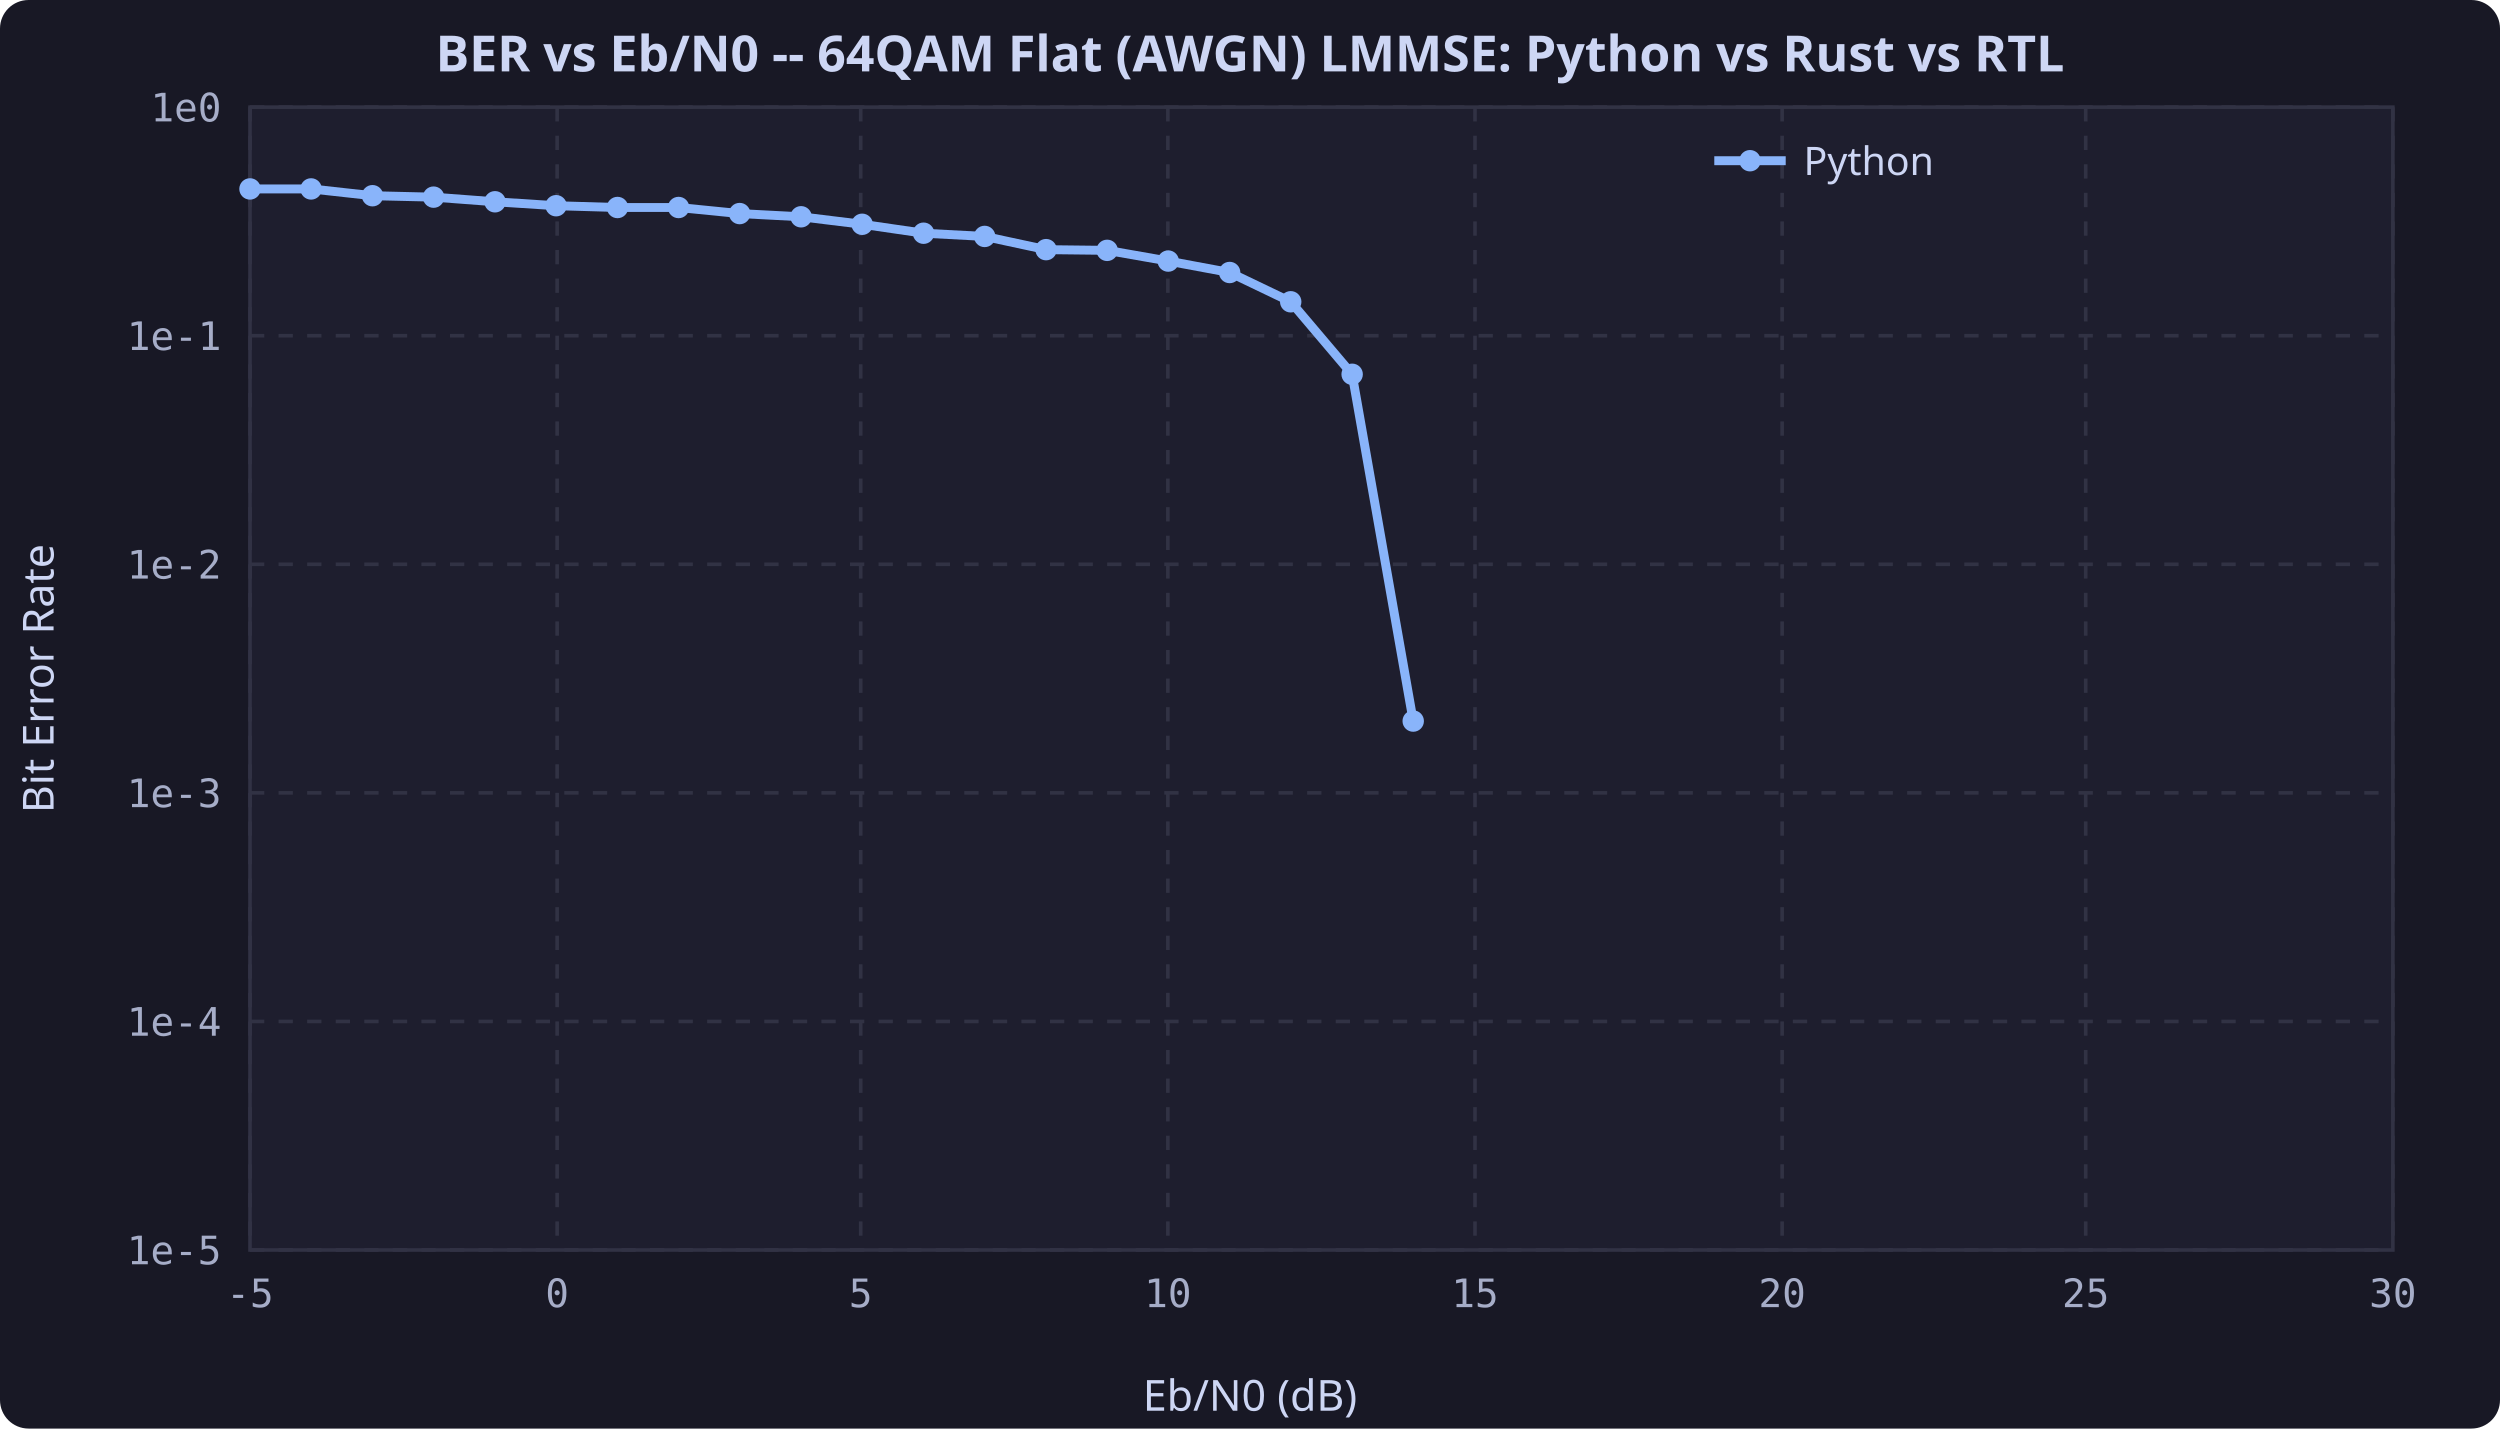
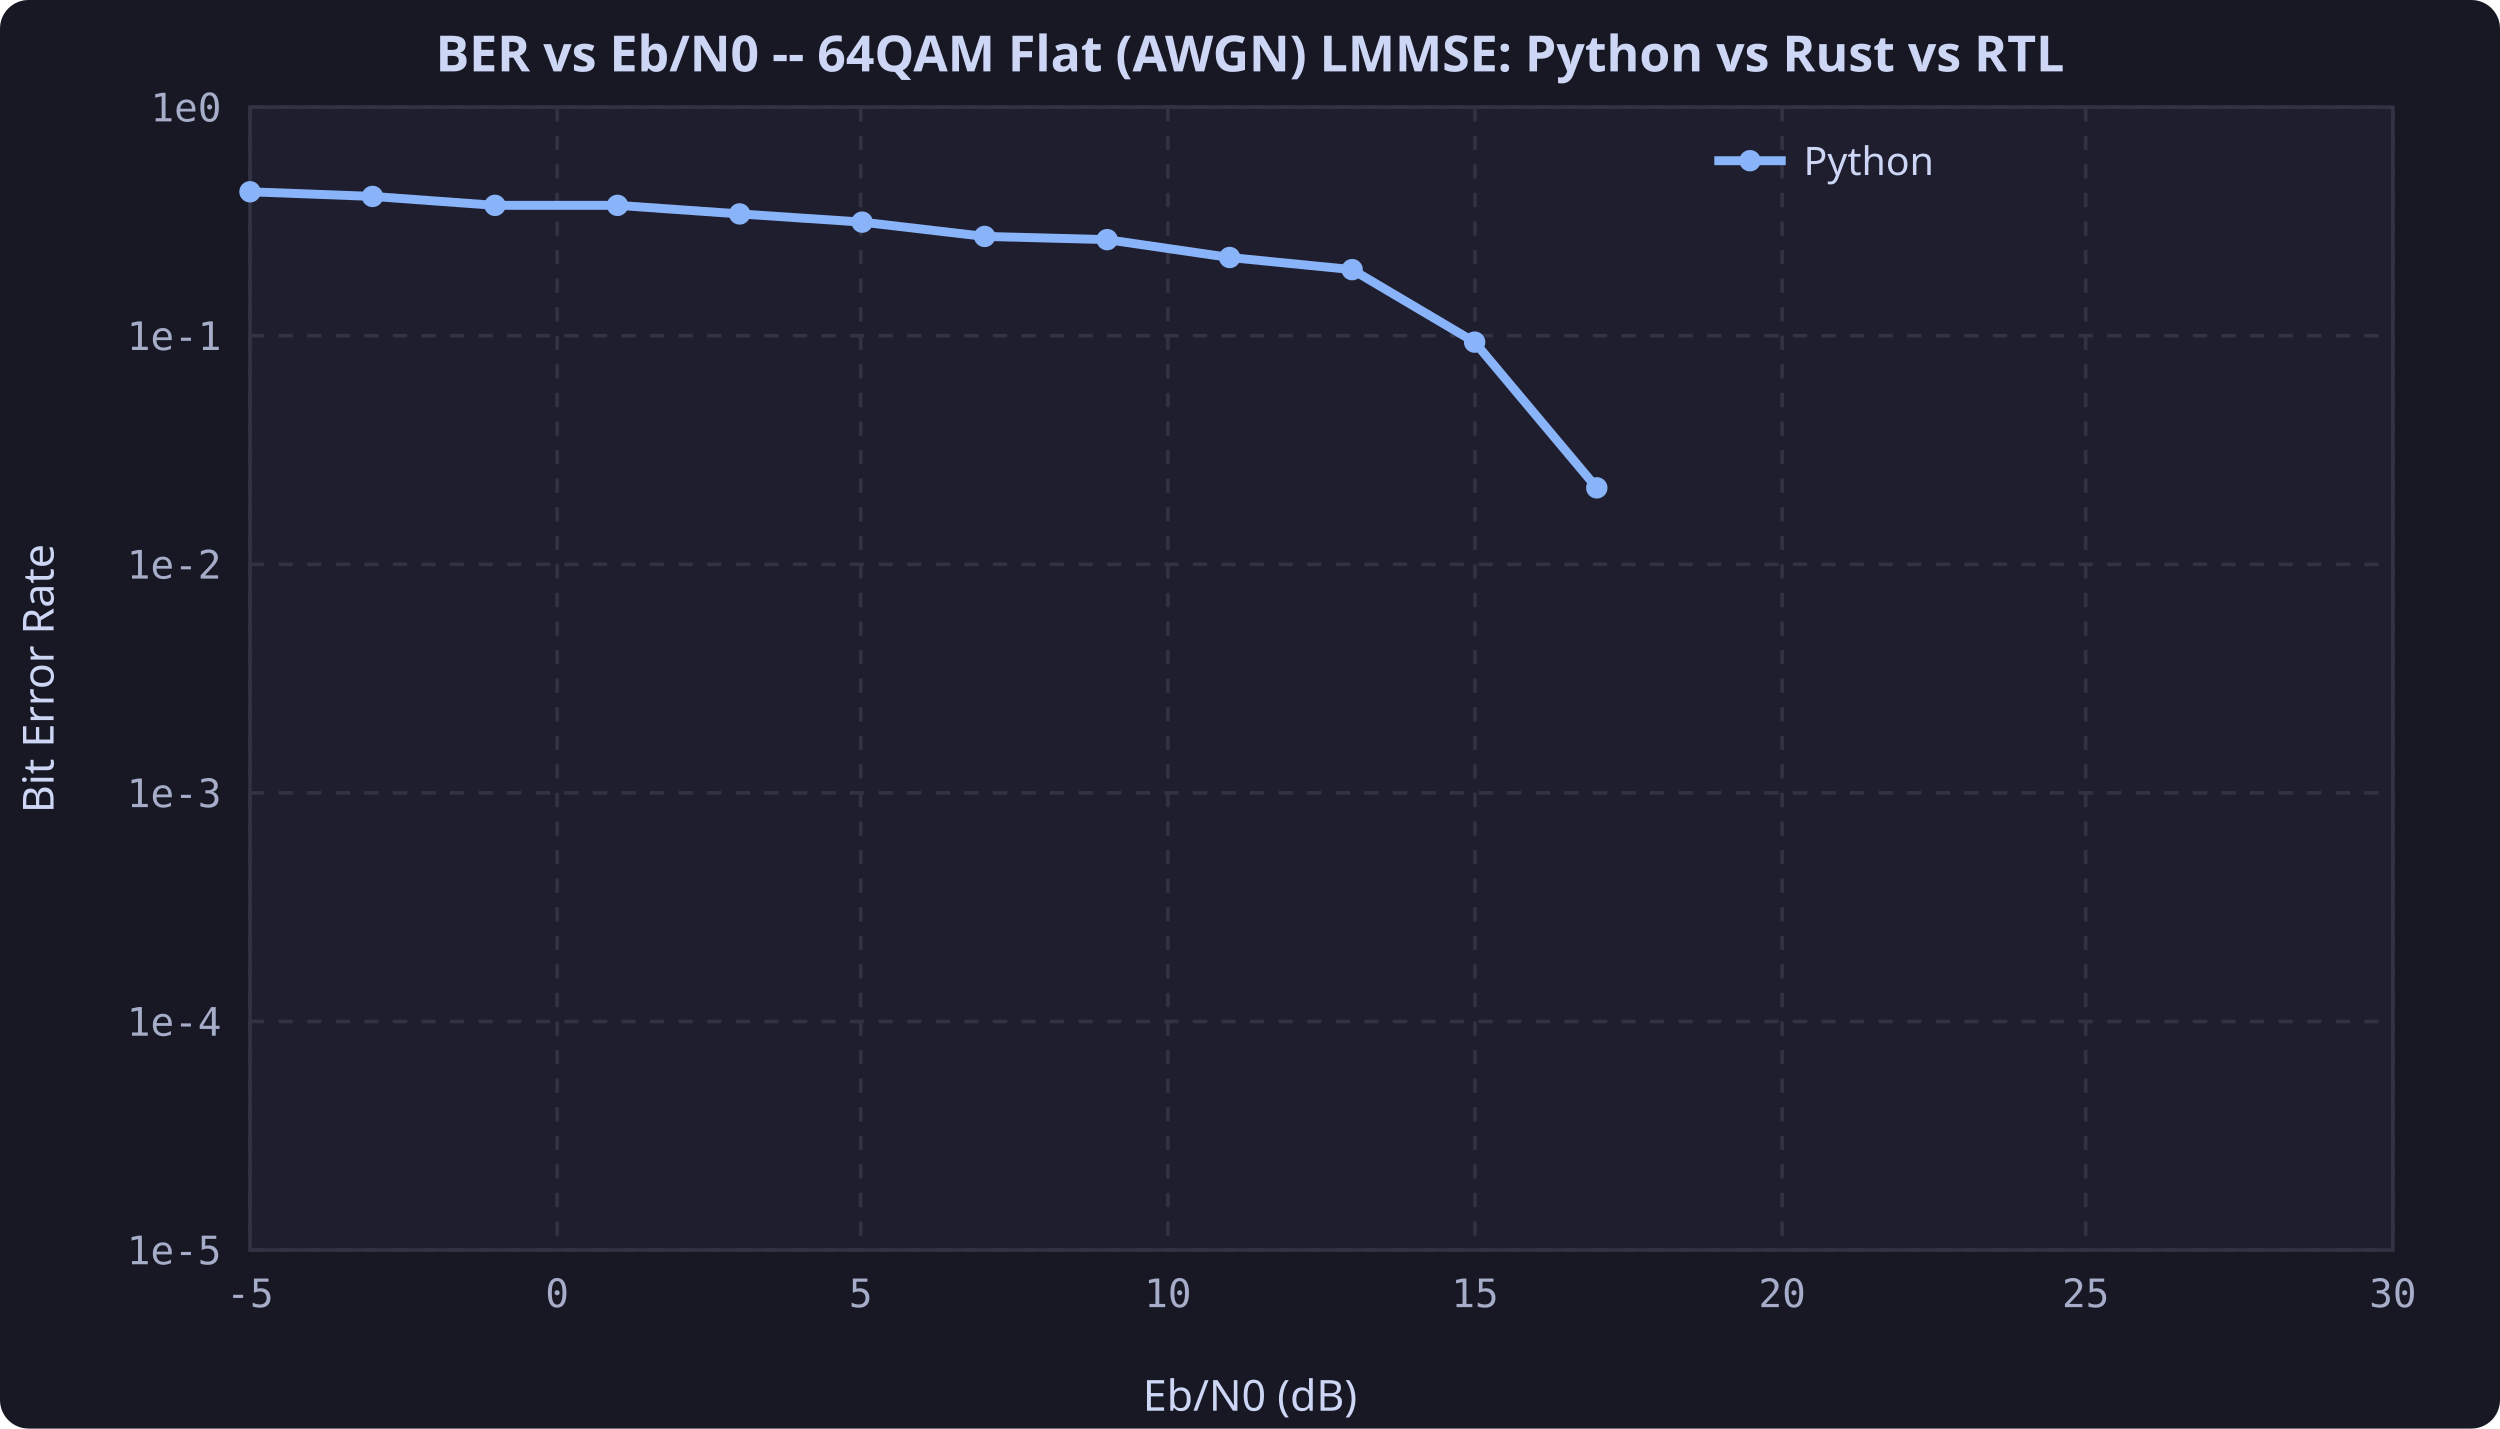
<svg xmlns="http://www.w3.org/2000/svg" viewBox="0 0 700 400" style="max-width:700px;">
  <rect width="700" height="400" fill="#181825" rx="8" />
  <rect x="70" y="30" width="600" height="320" fill="#1e1e2e" stroke="#313244" />
  <text x="350" y="20" text-anchor="middle" fill="#cdd6f4" font-size="14" font-family="sans-serif" font-weight="bold">BER vs Eb/N0 -- 64QAM Flat (AWGN) LMMSE: Python vs Rust vs RTL</text>
  <line x1="70" y1="30" x2="670" y2="30" stroke="#313244" stroke-dasharray="4,4" />
  <text x="62" y="34" text-anchor="end" fill="#a6adc8" font-size="11" font-family="monospace">1e0</text>
  <line x1="70" y1="94" x2="670" y2="94" stroke="#313244" stroke-dasharray="4,4" />
  <text x="62" y="98" text-anchor="end" fill="#a6adc8" font-size="11" font-family="monospace">1e-1</text>
  <line x1="70" y1="158" x2="670" y2="158" stroke="#313244" stroke-dasharray="4,4" />
  <text x="62" y="162" text-anchor="end" fill="#a6adc8" font-size="11" font-family="monospace">1e-2</text>
  <line x1="70" y1="222" x2="670" y2="222" stroke="#313244" stroke-dasharray="4,4" />
  <text x="62" y="226" text-anchor="end" fill="#a6adc8" font-size="11" font-family="monospace">1e-3</text>
  <line x1="70" y1="286" x2="670" y2="286" stroke="#313244" stroke-dasharray="4,4" />
  <text x="62" y="290" text-anchor="end" fill="#a6adc8" font-size="11" font-family="monospace">1e-4</text>
  <line x1="70" y1="350" x2="670" y2="350" stroke="#313244" stroke-dasharray="4,4" />
  <text x="62" y="354" text-anchor="end" fill="#a6adc8" font-size="11" font-family="monospace">1e-5</text>
  <line x1="70" y1="30" x2="70" y2="350" stroke="#313244" stroke-dasharray="4,4" />
  <text x="70" y="366" text-anchor="middle" fill="#a6adc8" font-size="11" font-family="monospace">-5</text>
  <line x1="156" y1="30" x2="156" y2="350" stroke="#313244" stroke-dasharray="4,4" />
  <text x="156" y="366" text-anchor="middle" fill="#a6adc8" font-size="11" font-family="monospace">0</text>
  <line x1="241" y1="30" x2="241" y2="350" stroke="#313244" stroke-dasharray="4,4" />
  <text x="241" y="366" text-anchor="middle" fill="#a6adc8" font-size="11" font-family="monospace">5</text>
  <line x1="327" y1="30" x2="327" y2="350" stroke="#313244" stroke-dasharray="4,4" />
  <text x="327" y="366" text-anchor="middle" fill="#a6adc8" font-size="11" font-family="monospace">10</text>
  <line x1="413" y1="30" x2="413" y2="350" stroke="#313244" stroke-dasharray="4,4" />
  <text x="413" y="366" text-anchor="middle" fill="#a6adc8" font-size="11" font-family="monospace">15</text>
  <line x1="499" y1="30" x2="499" y2="350" stroke="#313244" stroke-dasharray="4,4" />
  <text x="499" y="366" text-anchor="middle" fill="#a6adc8" font-size="11" font-family="monospace">20</text>
  <line x1="584" y1="30" x2="584" y2="350" stroke="#313244" stroke-dasharray="4,4" />
  <text x="584" y="366" text-anchor="middle" fill="#a6adc8" font-size="11" font-family="monospace">25</text>
  <line x1="670" y1="30" x2="670" y2="350" stroke="#313244" stroke-dasharray="4,4" />
  <text x="670" y="366" text-anchor="middle" fill="#a6adc8" font-size="11" font-family="monospace">30</text>
  <text x="350" y="395" text-anchor="middle" fill="#cdd6f4" font-size="12" font-family="sans-serif">Eb/N0 (dB)</text>
  <text x="15" y="190" text-anchor="middle" fill="#cdd6f4" font-size="12" font-family="sans-serif" transform="rotate(-90,15,190)">Bit Error Rate</text>
-   <polyline points="70.0,52.9 87.1,52.9 104.3,54.8 121.4,55.2 138.6,56.5 155.7,57.6 172.9,58.1 190.0,58.1 207.1,59.8 224.3,60.7 241.4,62.8 258.6,65.3 275.7,66.2 292.9,69.9 310.0,70.1 327.1,73.1 344.3,76.3 361.4,84.5 378.6,104.8 395.7,201.9" fill="none" stroke="#89b4fa" stroke-width="2.5" />
-   <circle cx="70.0" cy="52.9" r="3" fill="#89b4fa" />
-   <circle cx="87.1" cy="52.9" r="3" fill="#89b4fa" />
-   <circle cx="104.3" cy="54.8" r="3" fill="#89b4fa" />
-   <circle cx="121.4" cy="55.2" r="3" fill="#89b4fa" />
-   <circle cx="138.6" cy="56.5" r="3" fill="#89b4fa" />
-   <circle cx="155.7" cy="57.6" r="3" fill="#89b4fa" />
-   <circle cx="172.9" cy="58.1" r="3" fill="#89b4fa" />
-   <circle cx="190.0" cy="58.1" r="3" fill="#89b4fa" />
-   <circle cx="207.1" cy="59.8" r="3" fill="#89b4fa" />
-   <circle cx="224.3" cy="60.7" r="3" fill="#89b4fa" />
-   <circle cx="241.4" cy="62.8" r="3" fill="#89b4fa" />
-   <circle cx="258.6" cy="65.3" r="3" fill="#89b4fa" />
+   <polyline points="70.0,53.7 104.3,55.0 138.6,57.5 172.9,57.5 207.1,59.9 241.4,62.2 275.7,66.2 310.0,67.1 344.3,72.1 378.6,75.5 412.9,95.8 447.1,136.6" fill="none" stroke="#89b4fa" stroke-width="2.5" />
+   <circle cx="70.0" cy="53.7" r="3" fill="#89b4fa" />
+   <circle cx="104.3" cy="55.0" r="3" fill="#89b4fa" />
+   <circle cx="138.6" cy="57.5" r="3" fill="#89b4fa" />
+   <circle cx="172.9" cy="57.5" r="3" fill="#89b4fa" />
+   <circle cx="207.1" cy="59.9" r="3" fill="#89b4fa" />
+   <circle cx="241.4" cy="62.2" r="3" fill="#89b4fa" />
  <circle cx="275.7" cy="66.2" r="3" fill="#89b4fa" />
-   <circle cx="292.9" cy="69.9" r="3" fill="#89b4fa" />
-   <circle cx="310.0" cy="70.1" r="3" fill="#89b4fa" />
-   <circle cx="327.1" cy="73.1" r="3" fill="#89b4fa" />
-   <circle cx="344.3" cy="76.3" r="3" fill="#89b4fa" />
-   <circle cx="361.4" cy="84.5" r="3" fill="#89b4fa" />
-   <circle cx="378.6" cy="104.8" r="3" fill="#89b4fa" />
-   <circle cx="395.7" cy="201.9" r="3" fill="#89b4fa" />
+   <circle cx="310.0" cy="67.1" r="3" fill="#89b4fa" />
+   <circle cx="344.3" cy="72.1" r="3" fill="#89b4fa" />
+   <circle cx="378.6" cy="75.5" r="3" fill="#89b4fa" />
+   <circle cx="412.9" cy="95.8" r="3" fill="#89b4fa" />
+   <circle cx="447.1" cy="136.6" r="3" fill="#89b4fa" />
  <line x1="480" y1="45" x2="500" y2="45" stroke="#89b4fa" stroke-width="2.5" />
  <circle cx="490" cy="45" r="3" fill="#89b4fa" />
  <text x="505" y="49" fill="#cdd6f4" font-size="11" font-family="sans-serif">Python</text>
</svg>
